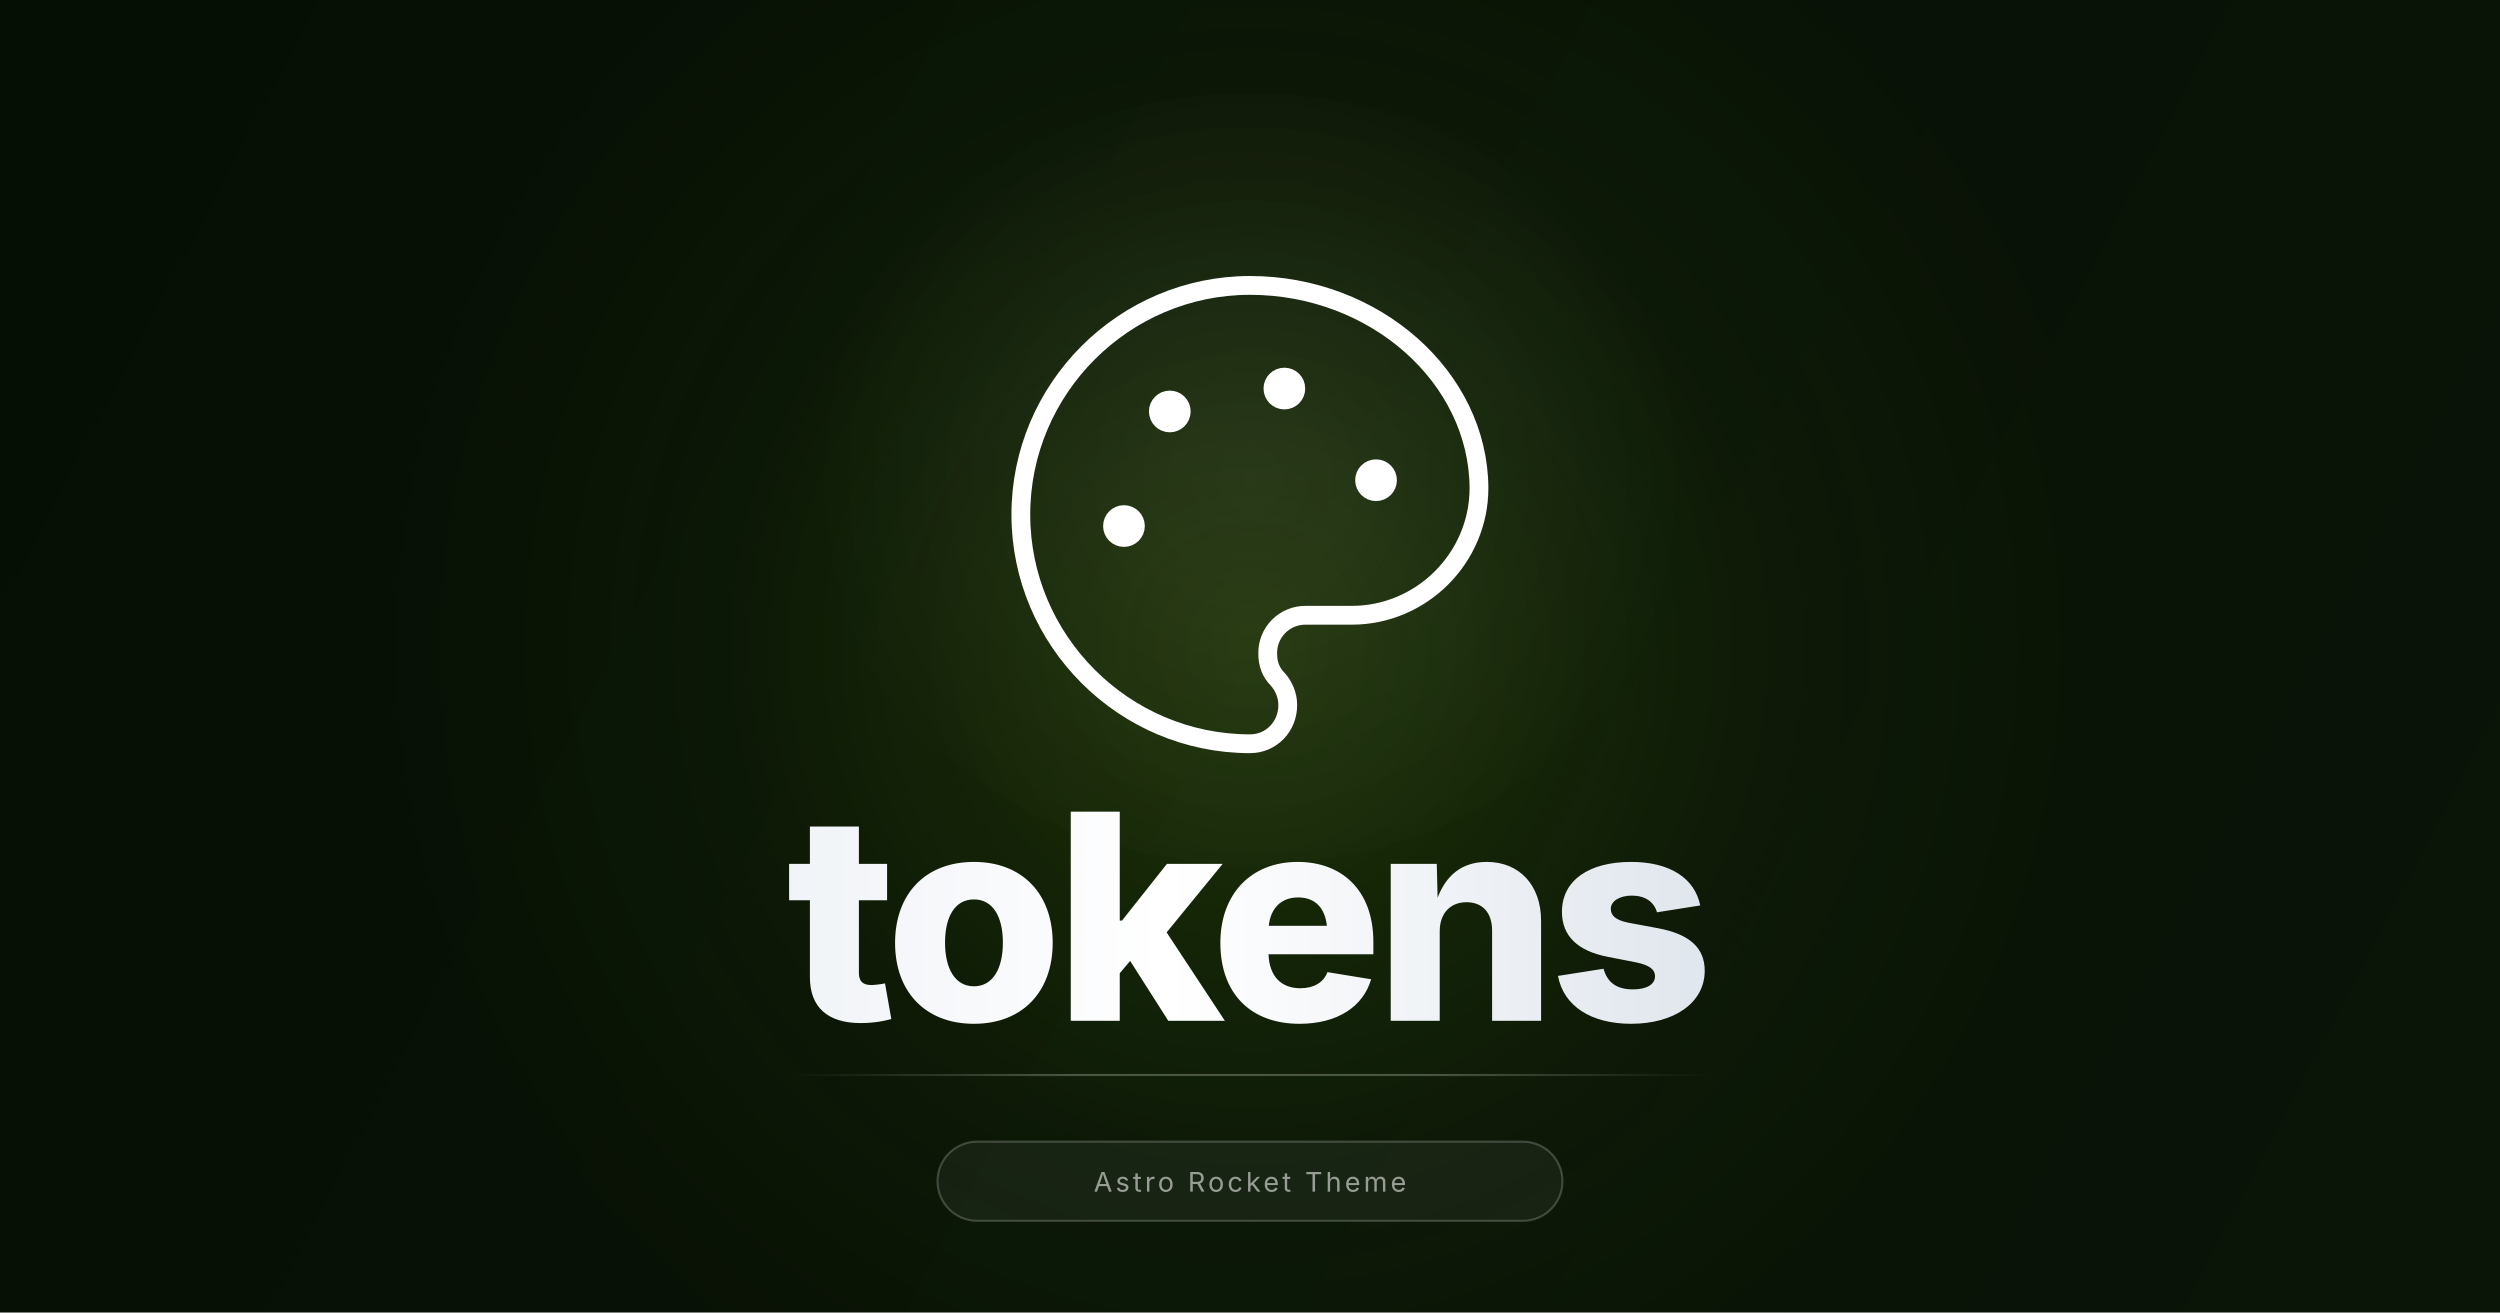
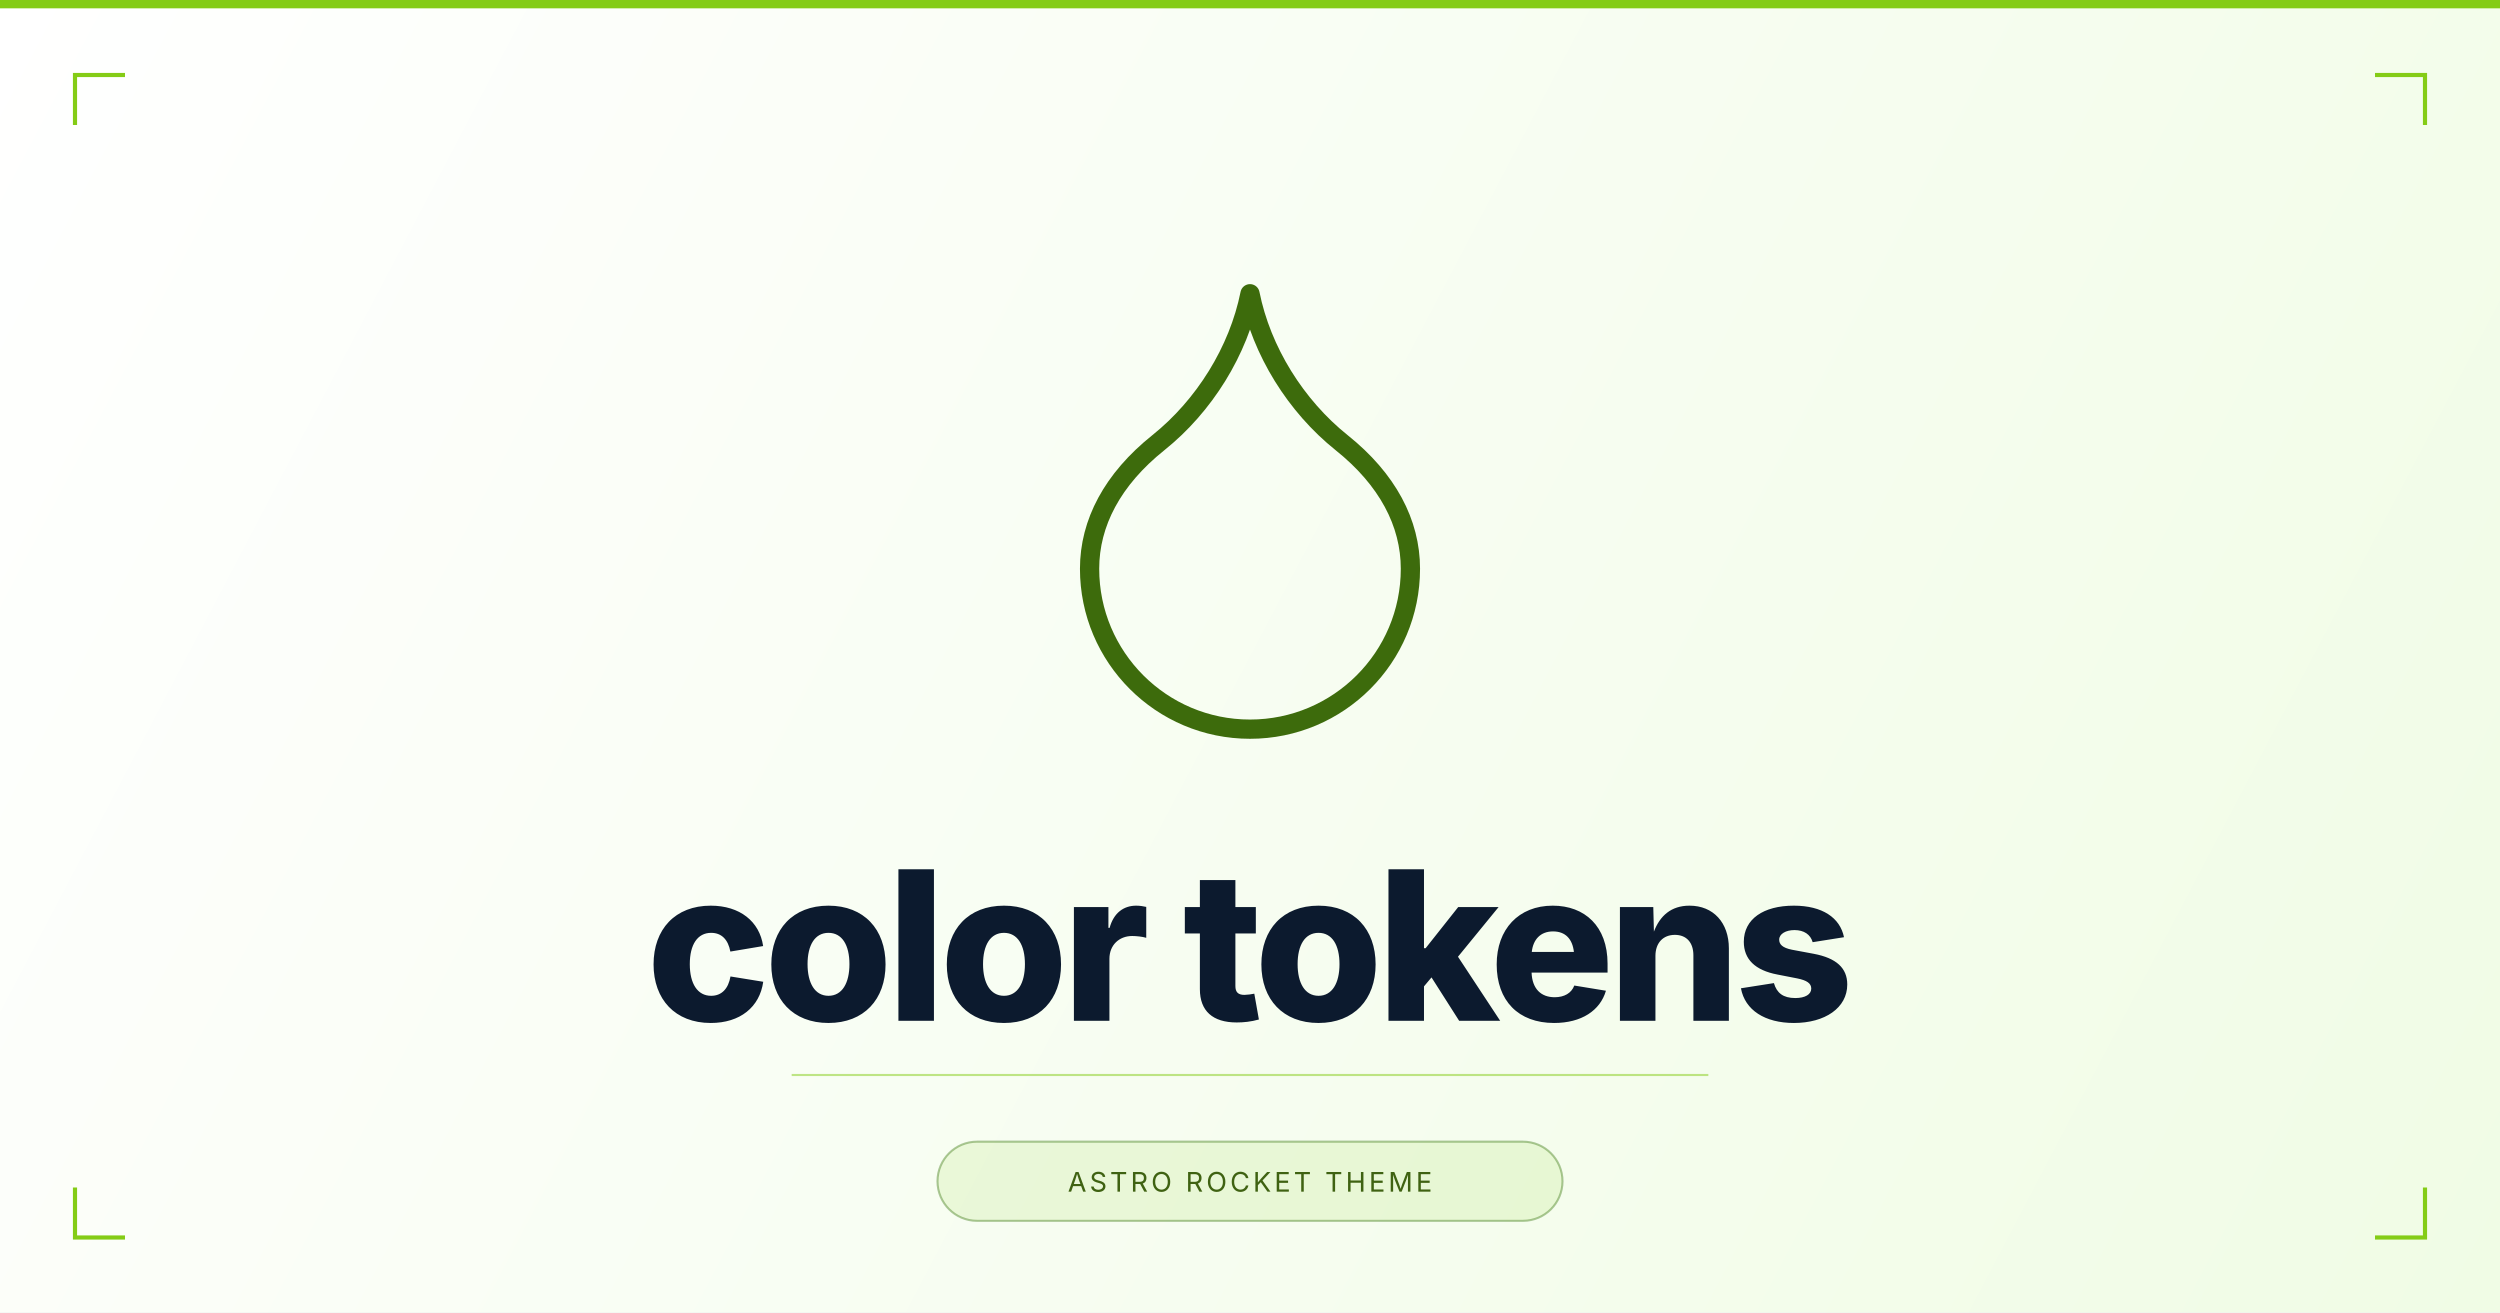
<svg xmlns="http://www.w3.org/2000/svg" width="1200" height="630" viewBox="0 0 1200 630" fill="none">
+   <style>
+     .bi-bd { display: none }
+     html.dark .bi-bl { display: none }
+     html.dark .bi-bd { display: block }
+     .bi-ic { stroke: #3d6b0c }
+     html.dark .bi-ic { stroke: #a3e635 }
+     .bi-tt { fill: #0c1a2e }
+     html.dark .bi-tt { fill: #f0fce5 }
+     .bi-sl { stroke: rgba(132,204,22,.5) }
+     html.dark .bi-sl { stroke: rgba(163,230,53,.25) }
+     .bi-bb { fill: rgba(132,204,22,.12); stroke: rgba(53,115,10,.4) }
+     html.dark .bi-bb { fill: rgba(163,230,53,.08); stroke: rgba(163,230,53,.3) }
+     .bi-bt { fill: #3f6212 }
+     html.dark .bi-bt { fill: #a3e635 }
+     .bi-cr { stroke: #84cc16 }
+   </style>
  <defs>
-     <linearGradient id="bg" x1="0" y1="0" x2="1200" y2="630" gradientUnits="userSpaceOnUse">
-       <stop offset="0%" stop-color="#060f04" />
-       <stop offset="100%" stop-color="#0a1407" />
+     <linearGradient id="dsct-bl" x1="0" y1="0" x2="1200" y2="630" gradientUnits="userSpaceOnUse">
+       <stop offset="0%" stop-color="#ffffff" />
+       <stop offset="100%" stop-color="#f0fce5" />
    </linearGradient>
-     <radialGradient id="glowMain" cx="600" cy="310" r="420" gradientUnits="userSpaceOnUse">
-       <stop offset="0%" stop-color="#84cc16" stop-opacity="0.18" />
-       <stop offset="60%" stop-color="#84cc16" stop-opacity="0.04" />
-       <stop offset="100%" stop-color="#84cc16" stop-opacity="0" />
-     </radialGradient>
-     <radialGradient id="glowIcon" cx="600" cy="230" r="210" gradientUnits="userSpaceOnUse">
-       <stop offset="0%" stop-color="#ffffff" stop-opacity="0.07" />
-       <stop offset="100%" stop-color="#ffffff" stop-opacity="0" />
-     </radialGradient>
-     <linearGradient id="textGrad" x1="200" y1="0" x2="1000" y2="0" gradientUnits="userSpaceOnUse">
-       <stop offset="0%" stop-color="#e2e8f0" />
-       <stop offset="45%" stop-color="#ffffff" />
-       <stop offset="100%" stop-color="#cbd5e1" />
-     </linearGradient>
-     <linearGradient id="lineGrad" x1="380" y1="0" x2="820" y2="0" gradientUnits="userSpaceOnUse">
-       <stop offset="0%" stop-color="#ffffff" stop-opacity="0" />
-       <stop offset="30%" stop-color="#ffffff" stop-opacity="0.25" />
-       <stop offset="70%" stop-color="#ffffff" stop-opacity="0.25" />
-       <stop offset="100%" stop-color="#ffffff" stop-opacity="0" />
+     <linearGradient id="dsct-bd" x1="0" y1="0" x2="1200" y2="630" gradientUnits="userSpaceOnUse">
+       <stop offset="0%" stop-color="#0c1929" />
+       <stop offset="100%" stop-color="#162236" />
    </linearGradient>
  </defs>
-   <rect width="1200" height="630" fill="url(#bg)" />
-   <rect width="1200" height="630" fill="url(#glowMain)" />
-   <ellipse cx="600" cy="230" rx="210" ry="185" fill="url(#glowIcon)" />
-   <g transform="translate(468, 115) scale(11)" stroke="#ffffff" stroke-width="0.82" stroke-linecap="round" stroke-linejoin="round" fill="none">
-     <circle cx="13.5" cy="6.5" r="0.5" fill="#ffffff" />
-     <circle cx="17.5" cy="10.5" r="0.5" fill="#ffffff" />
-     <circle cx="8.5" cy="7.5" r="0.5" fill="#ffffff" />
-     <circle cx="6.5" cy="12.5" r="0.5" fill="#ffffff" />
-     <path d="M12 2C6.5 2 2 6.5 2 12s4.5 10 10 10c.926 0 1.648-.746 1.648-1.688 0-.437-.18-.835-.437-1.125-.29-.289-.438-.652-.438-1.125a1.64 1.64 0 0 1 1.668-1.668h1.996c3.051 0 5.555-2.503 5.555-5.554C21.965 6.012 17.461 2 12 2z" />
+   <rect width="1200" height="630" fill="url(#dsct-bl)" class="bi-bl" />
+   <rect width="1200" height="630" fill="url(#dsct-bd)" class="bi-bd" />
+   <rect x="0" y="0" width="1200" height="4" fill="#84cc16" />
+   <g transform="translate(468, 108) scale(11)" stroke="#3d6b0c" stroke-width="0.84" stroke-linecap="round" stroke-linejoin="round" fill="none" class="bi-ic">
+     <path d="M12 22a7 7 0 0 0 7-7c0-2-1-3.9-3-5.5s-3.5-4-4-6.5c-.5 2.5-2 4.9-4 6.5C6 11.1 5 13 5 15a7 7 0 0 0 7 7z" />
  </g>
-   <text x="600" y="490" font-family="'Outfit Variable', 'Outfit', -apple-system, BlinkMacSystemFont, 'Segoe UI', sans-serif" font-size="138" font-weight="800" fill="url(#textGrad)" text-anchor="middle" letter-spacing="-4">tokens</text>
-   <line x1="380" y1="516" x2="820" y2="516" stroke="url(#lineGrad)" stroke-width="1" />
-   <rect x="450" y="548" width="300" height="38" rx="19" fill="#ffffff" fill-opacity="0.05" stroke="#ffffff" stroke-opacity="0.20" stroke-width="1" />
-   <text x="600" y="572" font-family="'Outfit Variable', 'Outfit', -apple-system, BlinkMacSystemFont, 'Segoe UI', sans-serif" font-size="13" fill="#ffffff" fill-opacity="0.55" text-anchor="middle" letter-spacing="1.5">Astro Rocket Theme</text>
+   <text x="600" y="490" font-family="'Outfit Variable', 'Outfit', -apple-system, BlinkMacSystemFont, 'Segoe UI', sans-serif" font-size="100" font-weight="800" fill="#0c1a2e" text-anchor="middle" letter-spacing="-3" class="bi-tt">color tokens</text>
+   <line x1="380" y1="516" x2="820" y2="516" stroke="rgba(132,204,22,0.5)" stroke-width="1" class="bi-sl" />
+   <rect x="450" y="548" width="300" height="38" rx="19" fill="rgba(132,204,22,0.12)" stroke="rgba(53,115,10,0.4)" stroke-width="1" class="bi-bb" />
+   <text x="600" y="572" font-family="'Outfit Variable', 'Outfit', -apple-system, BlinkMacSystemFont, 'Segoe UI', sans-serif" font-size="13" fill="#3f6212" text-anchor="middle" letter-spacing="1.5" class="bi-bt">ASTRO ROCKET THEME</text>
+   <path d="M 36 60 L 36 36 L 60 36" stroke-width="2" fill="none" class="bi-cr" />
+   <path d="M 1140 36 L 1164 36 L 1164 60" stroke-width="2" fill="none" class="bi-cr" />
+   <path d="M 36 570 L 36 594 L 60 594" stroke-width="2" fill="none" class="bi-cr" />
+   <path d="M 1140 594 L 1164 594 L 1164 570" stroke-width="2" fill="none" class="bi-cr" />
</svg>
